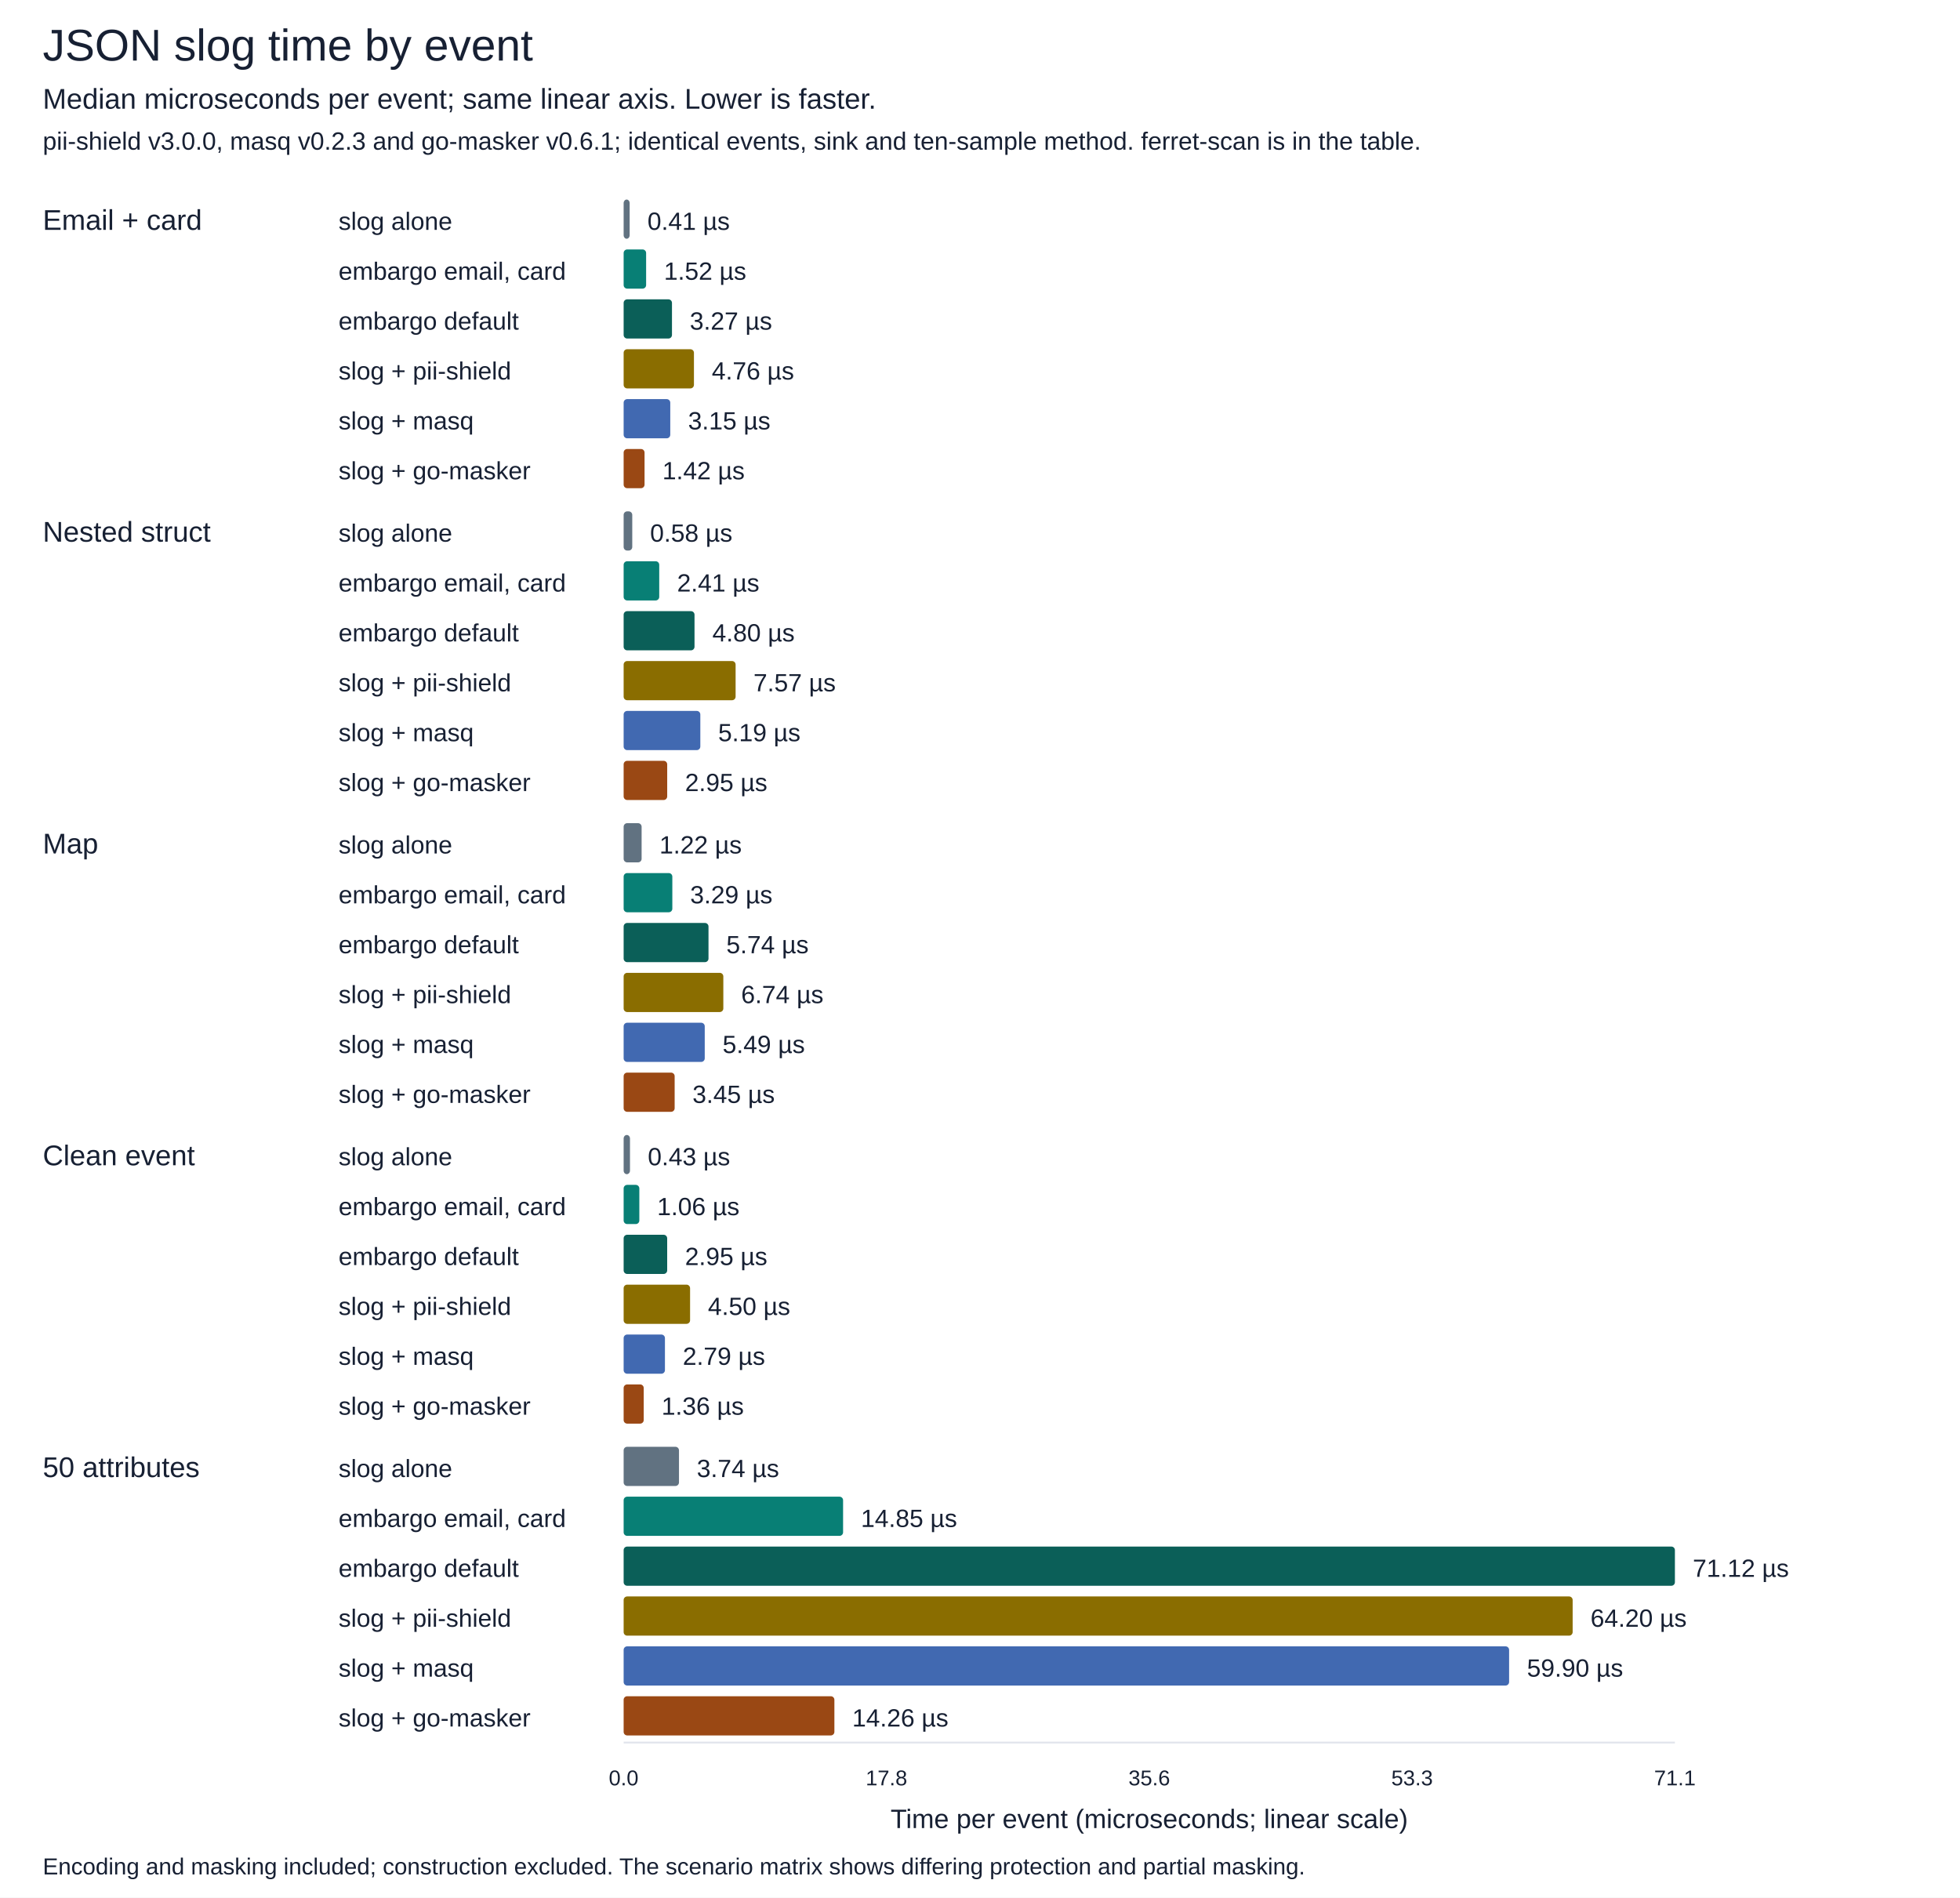
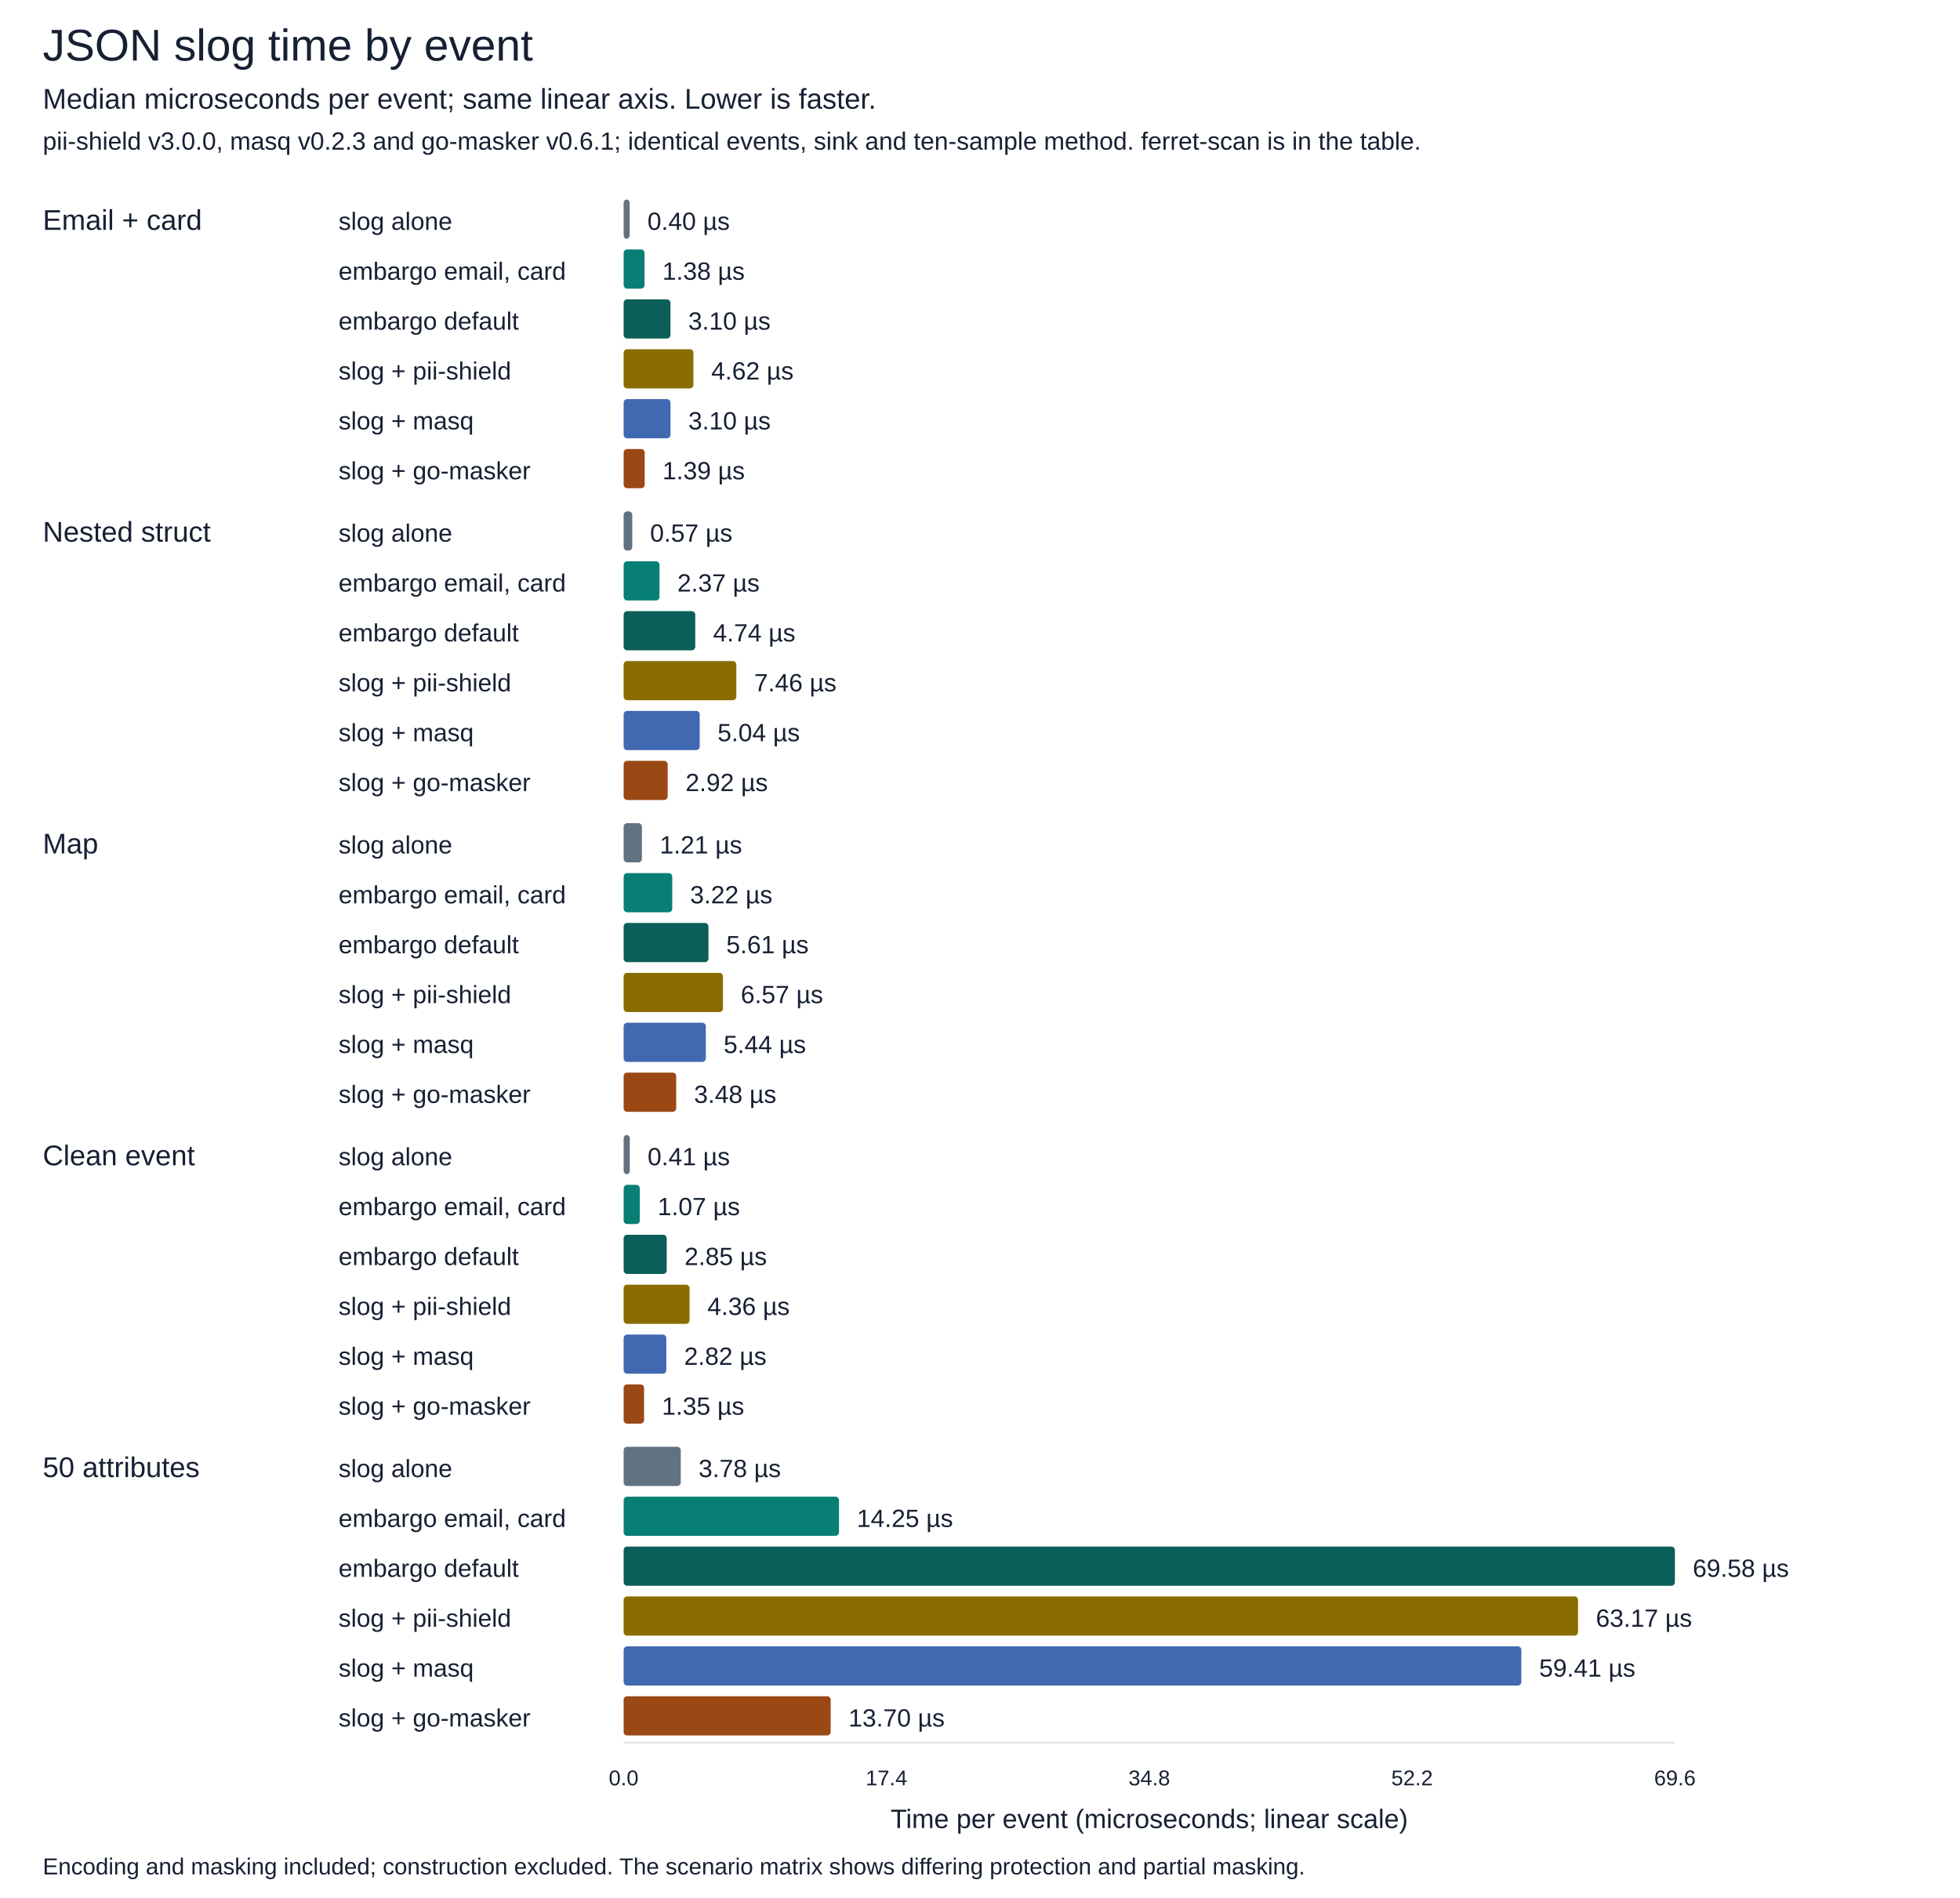
<svg xmlns="http://www.w3.org/2000/svg" width="1100" height="1065" viewBox="0 0 1100 1065" role="img">
  <rect width="100%" height="100%" fill="white" />
  <g font-family="Arial, sans-serif" font-size="15" fill="#172033">
    <text x="24" y="34" font-size="25" fill="#172033" text-anchor="start">JSON slog time by event</text>
    <text x="24" y="61" font-size="16" fill="#172033" text-anchor="start">Median microseconds per event; same linear axis. Lower is faster.</text>
    <text x="24" y="84" font-size="14" fill="#172033" text-anchor="start">pii-shield v3.0.0, masq v0.2.3 and go-masker v0.6.1; identical events, sink and ten-sample method. ferret-scan is in the table.</text>
    <text x="24" y="129" font-size="16" fill="#172033" text-anchor="start">Email + card</text>
    <text x="190" y="129" font-size="14" fill="#172033" text-anchor="start">slog alone</text>
-     <rect x="350" y="112" width="3.38" height="22" rx="2" fill="#617281" />
-     <text x="363.38" y="129" font-size="14" fill="#172033" text-anchor="start">0.41 µs</text>
+     <rect x="350" y="112" width="3.37" height="22" rx="2" fill="#617281" />
+     <text x="363.37" y="129" font-size="14" fill="#172033" text-anchor="start">0.40 µs</text>
    <text x="190" y="157" font-size="14" fill="#172033" text-anchor="start">embargo email, card</text>
-     <rect x="350" y="140" width="12.62" height="22" rx="2" fill="#087f75" />
-     <text x="372.62" y="157" font-size="14" fill="#172033" text-anchor="start">1.52 µs</text>
+     <rect x="350" y="140" width="11.73" height="22" rx="2" fill="#087f75" />
+     <text x="371.73" y="157" font-size="14" fill="#172033" text-anchor="start">1.38 µs</text>
    <text x="190" y="185" font-size="14" fill="#172033" text-anchor="start">embargo default</text>
-     <rect x="350" y="168" width="27.13" height="22" rx="2" fill="#0b5f58" />
-     <text x="387.13" y="185" font-size="14" fill="#172033" text-anchor="start">3.27 µs</text>
+     <rect x="350" y="168" width="26.27" height="22" rx="2" fill="#0b5f58" />
+     <text x="386.27" y="185" font-size="14" fill="#172033" text-anchor="start">3.10 µs</text>
    <text x="190" y="213" font-size="14" fill="#172033" text-anchor="start">slog + pii-shield</text>
-     <rect x="350" y="196" width="39.46" height="22" rx="2" fill="#8a6d00" />
-     <text x="399.46" y="213" font-size="14" fill="#172033" text-anchor="start">4.76 µs</text>
+     <rect x="350" y="196" width="39.16" height="22" rx="2" fill="#8a6d00" />
+     <text x="399.16" y="213" font-size="14" fill="#172033" text-anchor="start">4.62 µs</text>
    <text x="190" y="241" font-size="14" fill="#172033" text-anchor="start">slog + masq</text>
-     <rect x="350" y="224" width="26.17" height="22" rx="2" fill="#4169b1" />
-     <text x="386.17" y="241" font-size="14" fill="#172033" text-anchor="start">3.15 µs</text>
+     <rect x="350" y="224" width="26.30" height="22" rx="2" fill="#4169b1" />
+     <text x="386.3" y="241" font-size="14" fill="#172033" text-anchor="start">3.10 µs</text>
    <text x="190" y="269" font-size="14" fill="#172033" text-anchor="start">slog + go-masker</text>
-     <rect x="350" y="252" width="11.74" height="22" rx="2" fill="#9a4814" />
-     <text x="371.74" y="269" font-size="14" fill="#172033" text-anchor="start">1.42 µs</text>
+     <rect x="350" y="252" width="11.81" height="22" rx="2" fill="#9a4814" />
+     <text x="371.81" y="269" font-size="14" fill="#172033" text-anchor="start">1.39 µs</text>
    <text x="24" y="304" font-size="16" fill="#172033" text-anchor="start">Nested struct</text>
    <text x="190" y="304" font-size="14" fill="#172033" text-anchor="start">slog alone</text>
    <rect x="350" y="287" width="4.84" height="22" rx="2" fill="#617281" />
-     <text x="364.84" y="304" font-size="14" fill="#172033" text-anchor="start">0.58 µs</text>
+     <text x="364.84" y="304" font-size="14" fill="#172033" text-anchor="start">0.57 µs</text>
    <text x="190" y="332" font-size="14" fill="#172033" text-anchor="start">embargo email, card</text>
-     <rect x="350" y="315" width="19.98" height="22" rx="2" fill="#087f75" />
-     <text x="379.98" y="332" font-size="14" fill="#172033" text-anchor="start">2.41 µs</text>
+     <rect x="350" y="315" width="20.12" height="22" rx="2" fill="#087f75" />
+     <text x="380.12" y="332" font-size="14" fill="#172033" text-anchor="start">2.37 µs</text>
    <text x="190" y="360" font-size="14" fill="#172033" text-anchor="start">embargo default</text>
-     <rect x="350" y="343" width="39.78" height="22" rx="2" fill="#0b5f58" />
-     <text x="399.78" y="360" font-size="14" fill="#172033" text-anchor="start">4.80 µs</text>
+     <rect x="350" y="343" width="40.20" height="22" rx="2" fill="#0b5f58" />
+     <text x="400.2" y="360" font-size="14" fill="#172033" text-anchor="start">4.74 µs</text>
    <text x="190" y="388" font-size="14" fill="#172033" text-anchor="start">slog + pii-shield</text>
-     <rect x="350" y="371" width="62.84" height="22" rx="2" fill="#8a6d00" />
-     <text x="422.84" y="388" font-size="14" fill="#172033" text-anchor="start">7.57 µs</text>
+     <rect x="350" y="371" width="63.24" height="22" rx="2" fill="#8a6d00" />
+     <text x="423.24" y="388" font-size="14" fill="#172033" text-anchor="start">7.46 µs</text>
    <text x="190" y="416" font-size="14" fill="#172033" text-anchor="start">slog + masq</text>
-     <rect x="350" y="399" width="43.04" height="22" rx="2" fill="#4169b1" />
-     <text x="403.04" y="416" font-size="14" fill="#172033" text-anchor="start">5.19 µs</text>
+     <rect x="350" y="399" width="42.70" height="22" rx="2" fill="#4169b1" />
+     <text x="402.7" y="416" font-size="14" fill="#172033" text-anchor="start">5.04 µs</text>
    <text x="190" y="444" font-size="14" fill="#172033" text-anchor="start">slog + go-masker</text>
-     <rect x="350" y="427" width="24.45" height="22" rx="2" fill="#9a4814" />
-     <text x="384.45" y="444" font-size="14" fill="#172033" text-anchor="start">2.95 µs</text>
+     <rect x="350" y="427" width="24.73" height="22" rx="2" fill="#9a4814" />
+     <text x="384.73" y="444" font-size="14" fill="#172033" text-anchor="start">2.92 µs</text>
    <text x="24" y="479" font-size="16" fill="#172033" text-anchor="start">Map</text>
    <text x="190" y="479" font-size="14" fill="#172033" text-anchor="start">slog alone</text>
-     <rect x="350" y="462" width="10.09" height="22" rx="2" fill="#617281" />
-     <text x="370.09" y="479" font-size="14" fill="#172033" text-anchor="start">1.22 µs</text>
+     <rect x="350" y="462" width="10.27" height="22" rx="2" fill="#617281" />
+     <text x="370.27" y="479" font-size="14" fill="#172033" text-anchor="start">1.21 µs</text>
    <text x="190" y="507" font-size="14" fill="#172033" text-anchor="start">embargo email, card</text>
-     <rect x="350" y="490" width="27.33" height="22" rx="2" fill="#087f75" />
-     <text x="387.33" y="507" font-size="14" fill="#172033" text-anchor="start">3.29 µs</text>
+     <rect x="350" y="490" width="27.30" height="22" rx="2" fill="#087f75" />
+     <text x="387.3" y="507" font-size="14" fill="#172033" text-anchor="start">3.22 µs</text>
    <text x="190" y="535" font-size="14" fill="#172033" text-anchor="start">embargo default</text>
-     <rect x="350" y="518" width="47.63" height="22" rx="2" fill="#0b5f58" />
-     <text x="407.63" y="535" font-size="14" fill="#172033" text-anchor="start">5.74 µs</text>
+     <rect x="350" y="518" width="47.61" height="22" rx="2" fill="#0b5f58" />
+     <text x="407.61" y="535" font-size="14" fill="#172033" text-anchor="start">5.61 µs</text>
    <text x="190" y="563" font-size="14" fill="#172033" text-anchor="start">slog + pii-shield</text>
-     <rect x="350" y="546" width="55.95" height="22" rx="2" fill="#8a6d00" />
-     <text x="415.95" y="563" font-size="14" fill="#172033" text-anchor="start">6.74 µs</text>
+     <rect x="350" y="546" width="55.74" height="22" rx="2" fill="#8a6d00" />
+     <text x="415.74" y="563" font-size="14" fill="#172033" text-anchor="start">6.57 µs</text>
    <text x="190" y="591" font-size="14" fill="#172033" text-anchor="start">slog + masq</text>
-     <rect x="350" y="574" width="45.52" height="22" rx="2" fill="#4169b1" />
-     <text x="405.52" y="591" font-size="14" fill="#172033" text-anchor="start">5.49 µs</text>
+     <rect x="350" y="574" width="46.12" height="22" rx="2" fill="#4169b1" />
+     <text x="406.12" y="591" font-size="14" fill="#172033" text-anchor="start">5.44 µs</text>
    <text x="190" y="619" font-size="14" fill="#172033" text-anchor="start">slog + go-masker</text>
-     <rect x="350" y="602" width="28.63" height="22" rx="2" fill="#9a4814" />
-     <text x="388.63" y="619" font-size="14" fill="#172033" text-anchor="start">3.45 µs</text>
+     <rect x="350" y="602" width="29.50" height="22" rx="2" fill="#9a4814" />
+     <text x="389.5" y="619" font-size="14" fill="#172033" text-anchor="start">3.48 µs</text>
    <text x="24" y="654" font-size="16" fill="#172033" text-anchor="start">Clean event</text>
    <text x="190" y="654" font-size="14" fill="#172033" text-anchor="start">slog alone</text>
-     <rect x="350" y="637" width="3.56" height="22" rx="2" fill="#617281" />
-     <text x="363.56" y="654" font-size="14" fill="#172033" text-anchor="start">0.43 µs</text>
+     <rect x="350" y="637" width="3.45" height="22" rx="2" fill="#617281" />
+     <text x="363.45" y="654" font-size="14" fill="#172033" text-anchor="start">0.41 µs</text>
    <text x="190" y="682" font-size="14" fill="#172033" text-anchor="start">embargo email, card</text>
-     <rect x="350" y="665" width="8.81" height="22" rx="2" fill="#087f75" />
-     <text x="368.81" y="682" font-size="14" fill="#172033" text-anchor="start">1.06 µs</text>
+     <rect x="350" y="665" width="9.08" height="22" rx="2" fill="#087f75" />
+     <text x="369.08" y="682" font-size="14" fill="#172033" text-anchor="start">1.07 µs</text>
    <text x="190" y="710" font-size="14" fill="#172033" text-anchor="start">embargo default</text>
-     <rect x="350" y="693" width="24.44" height="22" rx="2" fill="#0b5f58" />
-     <text x="384.44" y="710" font-size="14" fill="#172033" text-anchor="start">2.95 µs</text>
+     <rect x="350" y="693" width="24.18" height="22" rx="2" fill="#0b5f58" />
+     <text x="384.18" y="710" font-size="14" fill="#172033" text-anchor="start">2.85 µs</text>
    <text x="190" y="738" font-size="14" fill="#172033" text-anchor="start">slog + pii-shield</text>
-     <rect x="350" y="721" width="37.29" height="22" rx="2" fill="#8a6d00" />
-     <text x="397.29" y="738" font-size="14" fill="#172033" text-anchor="start">4.50 µs</text>
+     <rect x="350" y="721" width="37.00" height="22" rx="2" fill="#8a6d00" />
+     <text x="397.0" y="738" font-size="14" fill="#172033" text-anchor="start">4.36 µs</text>
    <text x="190" y="766" font-size="14" fill="#172033" text-anchor="start">slog + masq</text>
-     <rect x="350" y="749" width="23.18" height="22" rx="2" fill="#4169b1" />
-     <text x="383.18" y="766" font-size="14" fill="#172033" text-anchor="start">2.79 µs</text>
+     <rect x="350" y="749" width="23.95" height="22" rx="2" fill="#4169b1" />
+     <text x="383.95" y="766" font-size="14" fill="#172033" text-anchor="start">2.82 µs</text>
    <text x="190" y="794" font-size="14" fill="#172033" text-anchor="start">slog + go-masker</text>
-     <rect x="350" y="777" width="11.27" height="22" rx="2" fill="#9a4814" />
-     <text x="371.27" y="794" font-size="14" fill="#172033" text-anchor="start">1.36 µs</text>
+     <rect x="350" y="777" width="11.47" height="22" rx="2" fill="#9a4814" />
+     <text x="371.47" y="794" font-size="14" fill="#172033" text-anchor="start">1.35 µs</text>
    <text x="24" y="829" font-size="16" fill="#172033" text-anchor="start">50 attributes</text>
    <text x="190" y="829" font-size="14" fill="#172033" text-anchor="start">slog alone</text>
-     <rect x="350" y="812" width="31.06" height="22" rx="2" fill="#617281" />
-     <text x="391.06" y="829" font-size="14" fill="#172033" text-anchor="start">3.74 µs</text>
+     <rect x="350" y="812" width="32.07" height="22" rx="2" fill="#617281" />
+     <text x="392.07" y="829" font-size="14" fill="#172033" text-anchor="start">3.78 µs</text>
    <text x="190" y="857" font-size="14" fill="#172033" text-anchor="start">embargo email, card</text>
-     <rect x="350" y="840" width="123.16" height="22" rx="2" fill="#087f75" />
-     <text x="483.16" y="857" font-size="14" fill="#172033" text-anchor="start">14.85 µs</text>
+     <rect x="350" y="840" width="120.87" height="22" rx="2" fill="#087f75" />
+     <text x="480.87" y="857" font-size="14" fill="#172033" text-anchor="start">14.25 µs</text>
    <text x="190" y="885" font-size="14" fill="#172033" text-anchor="start">embargo default</text>
    <rect x="350" y="868" width="590.00" height="22" rx="2" fill="#0b5f58" />
-     <text x="950.0" y="885" font-size="14" fill="#172033" text-anchor="start">71.12 µs</text>
+     <text x="950.0" y="885" font-size="14" fill="#172033" text-anchor="start">69.58 µs</text>
    <text x="190" y="913" font-size="14" fill="#172033" text-anchor="start">slog + pii-shield</text>
-     <rect x="350" y="896" width="532.61" height="22" rx="2" fill="#8a6d00" />
-     <text x="892.61" y="913" font-size="14" fill="#172033" text-anchor="start">64.20 µs</text>
+     <rect x="350" y="896" width="535.63" height="22" rx="2" fill="#8a6d00" />
+     <text x="895.63" y="913" font-size="14" fill="#172033" text-anchor="start">63.17 µs</text>
    <text x="190" y="941" font-size="14" fill="#172033" text-anchor="start">slog + masq</text>
-     <rect x="350" y="924" width="496.95" height="22" rx="2" fill="#4169b1" />
-     <text x="856.95" y="941" font-size="14" fill="#172033" text-anchor="start">59.90 µs</text>
+     <rect x="350" y="924" width="503.81" height="22" rx="2" fill="#4169b1" />
+     <text x="863.81" y="941" font-size="14" fill="#172033" text-anchor="start">59.41 µs</text>
    <text x="190" y="969" font-size="14" fill="#172033" text-anchor="start">slog + go-masker</text>
-     <rect x="350" y="952" width="118.28" height="22" rx="2" fill="#9a4814" />
-     <text x="478.28" y="969" font-size="14" fill="#172033" text-anchor="start">14.26 µs</text>
+     <rect x="350" y="952" width="116.20" height="22" rx="2" fill="#9a4814" />
+     <text x="476.2" y="969" font-size="14" fill="#172033" text-anchor="start">13.70 µs</text>
    <path d="M350,978 L940,978" stroke="#e1e5ec" />
    <text x="350.0" y="1002" font-size="12" fill="#172033" text-anchor="middle">0.0</text>
-     <text x="497.5" y="1002" font-size="12" fill="#172033" text-anchor="middle">17.8</text>
-     <text x="645.0" y="1002" font-size="12" fill="#172033" text-anchor="middle">35.6</text>
-     <text x="792.5" y="1002" font-size="12" fill="#172033" text-anchor="middle">53.3</text>
-     <text x="940.0" y="1002" font-size="12" fill="#172033" text-anchor="middle">71.1</text>
+     <text x="497.5" y="1002" font-size="12" fill="#172033" text-anchor="middle">17.4</text>
+     <text x="645.0" y="1002" font-size="12" fill="#172033" text-anchor="middle">34.8</text>
+     <text x="792.5" y="1002" font-size="12" fill="#172033" text-anchor="middle">52.2</text>
+     <text x="940.0" y="1002" font-size="12" fill="#172033" text-anchor="middle">69.6</text>
    <text x="645" y="1026" font-size="15" fill="#172033" text-anchor="middle">Time per event (microseconds; linear scale)</text>
    <text x="24" y="1052" font-size="13" fill="#172033" text-anchor="start">Encoding and masking included; construction excluded. The scenario matrix shows differing protection and partial masking.</text>
  </g>
</svg>
